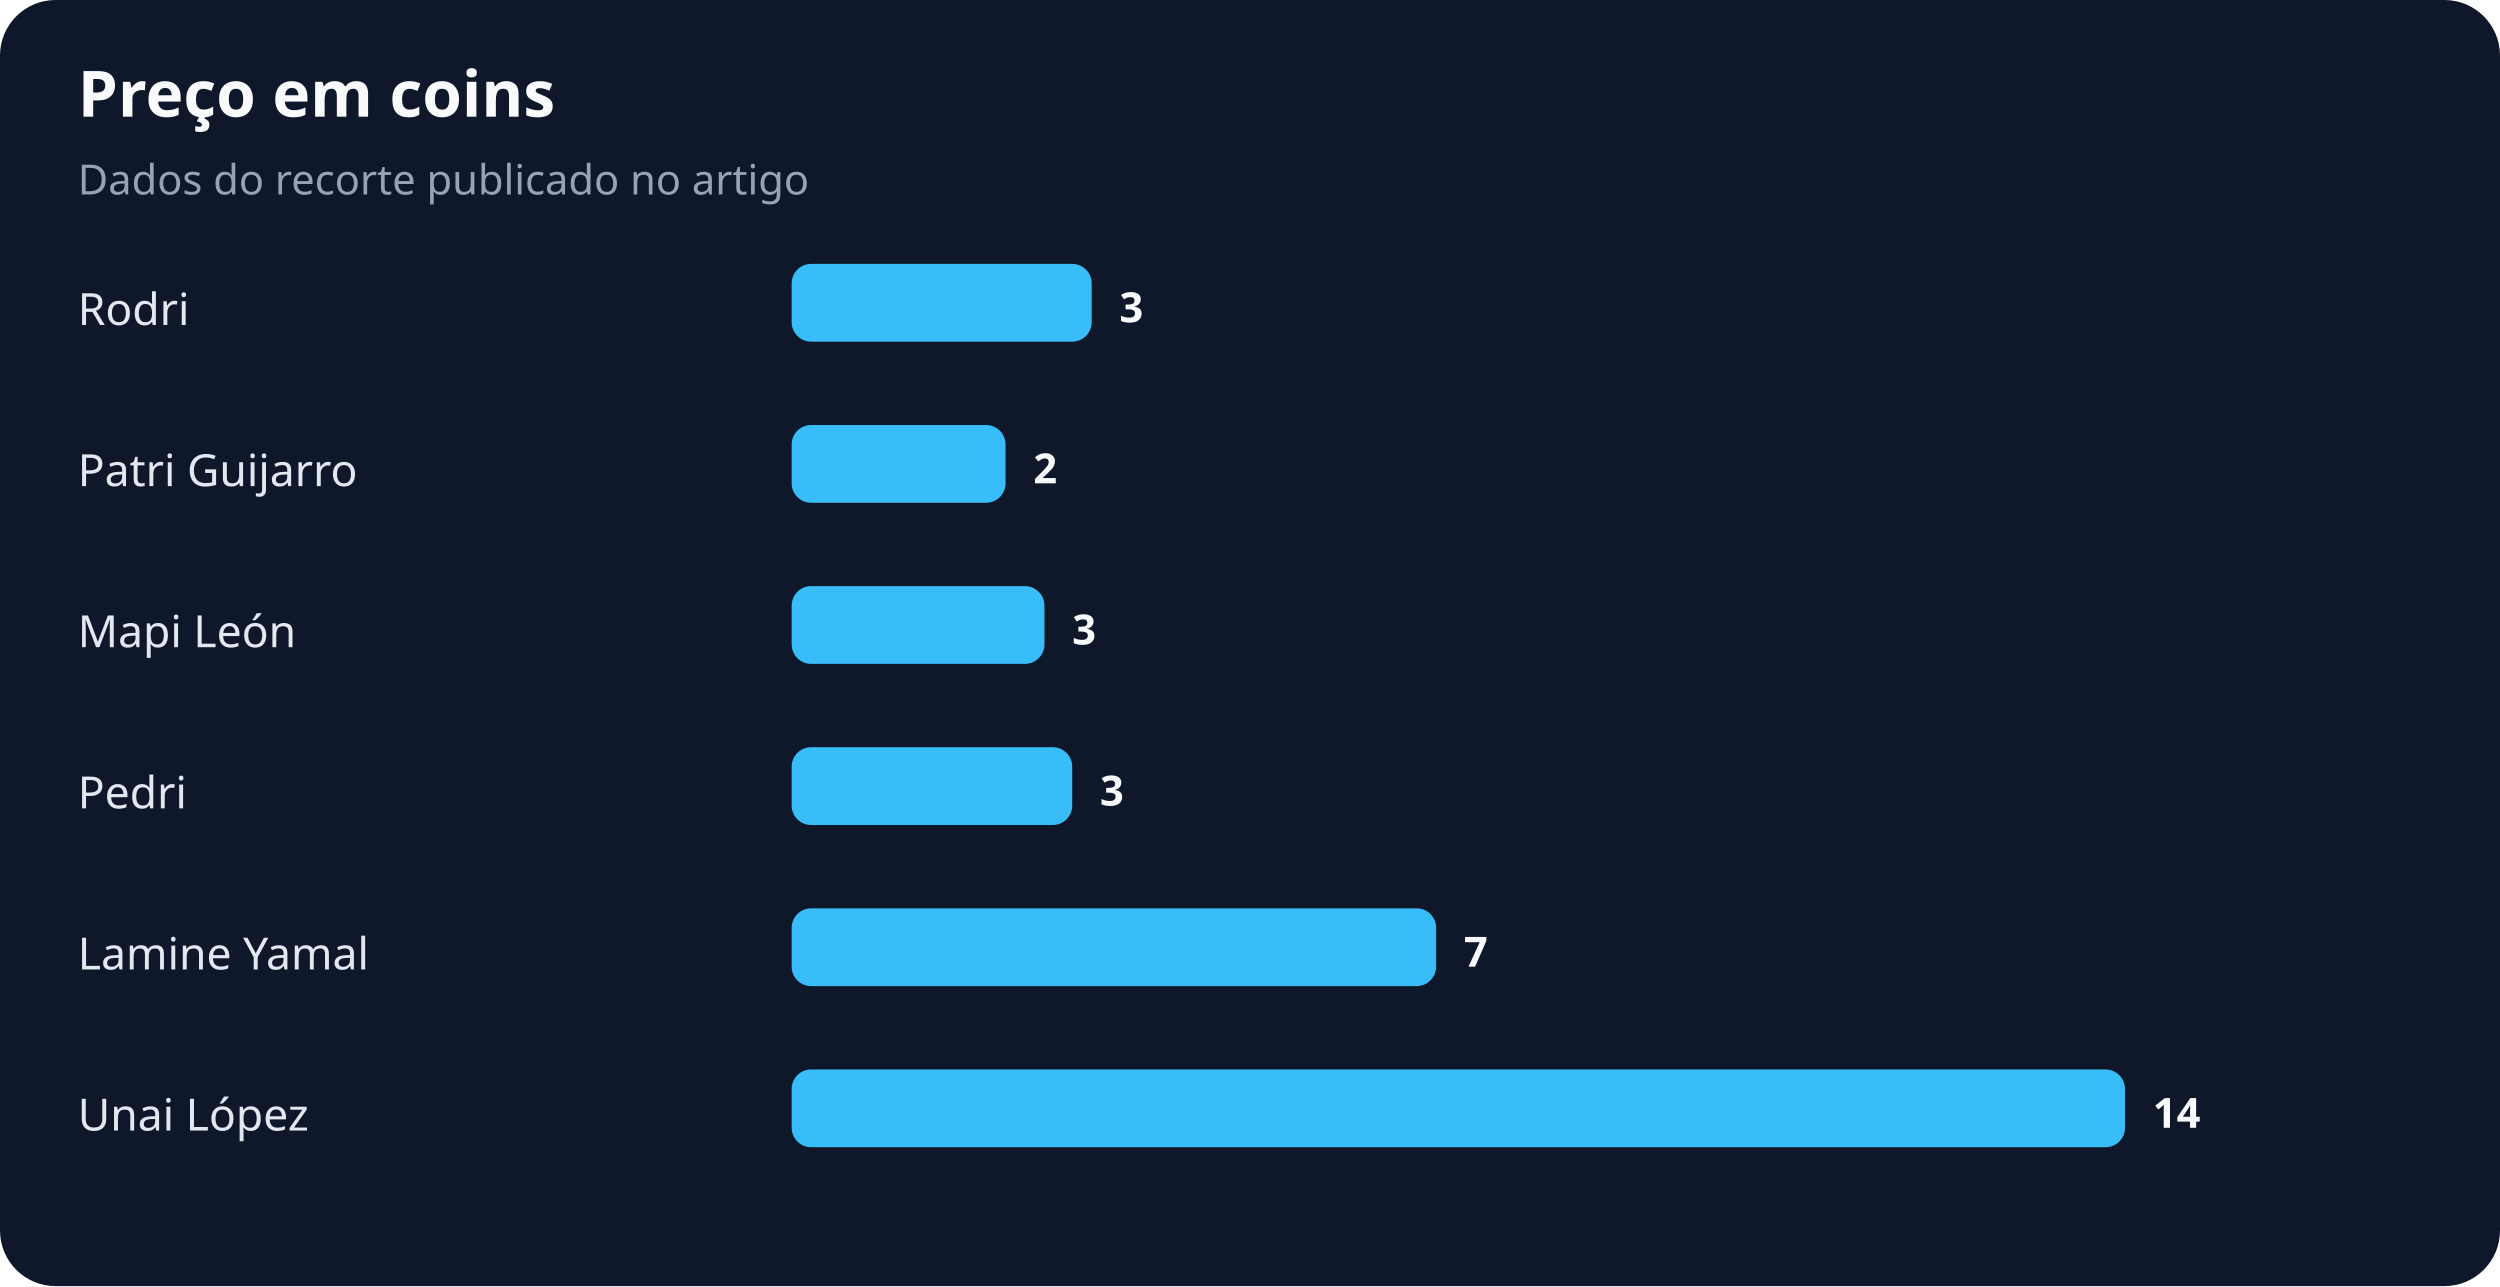
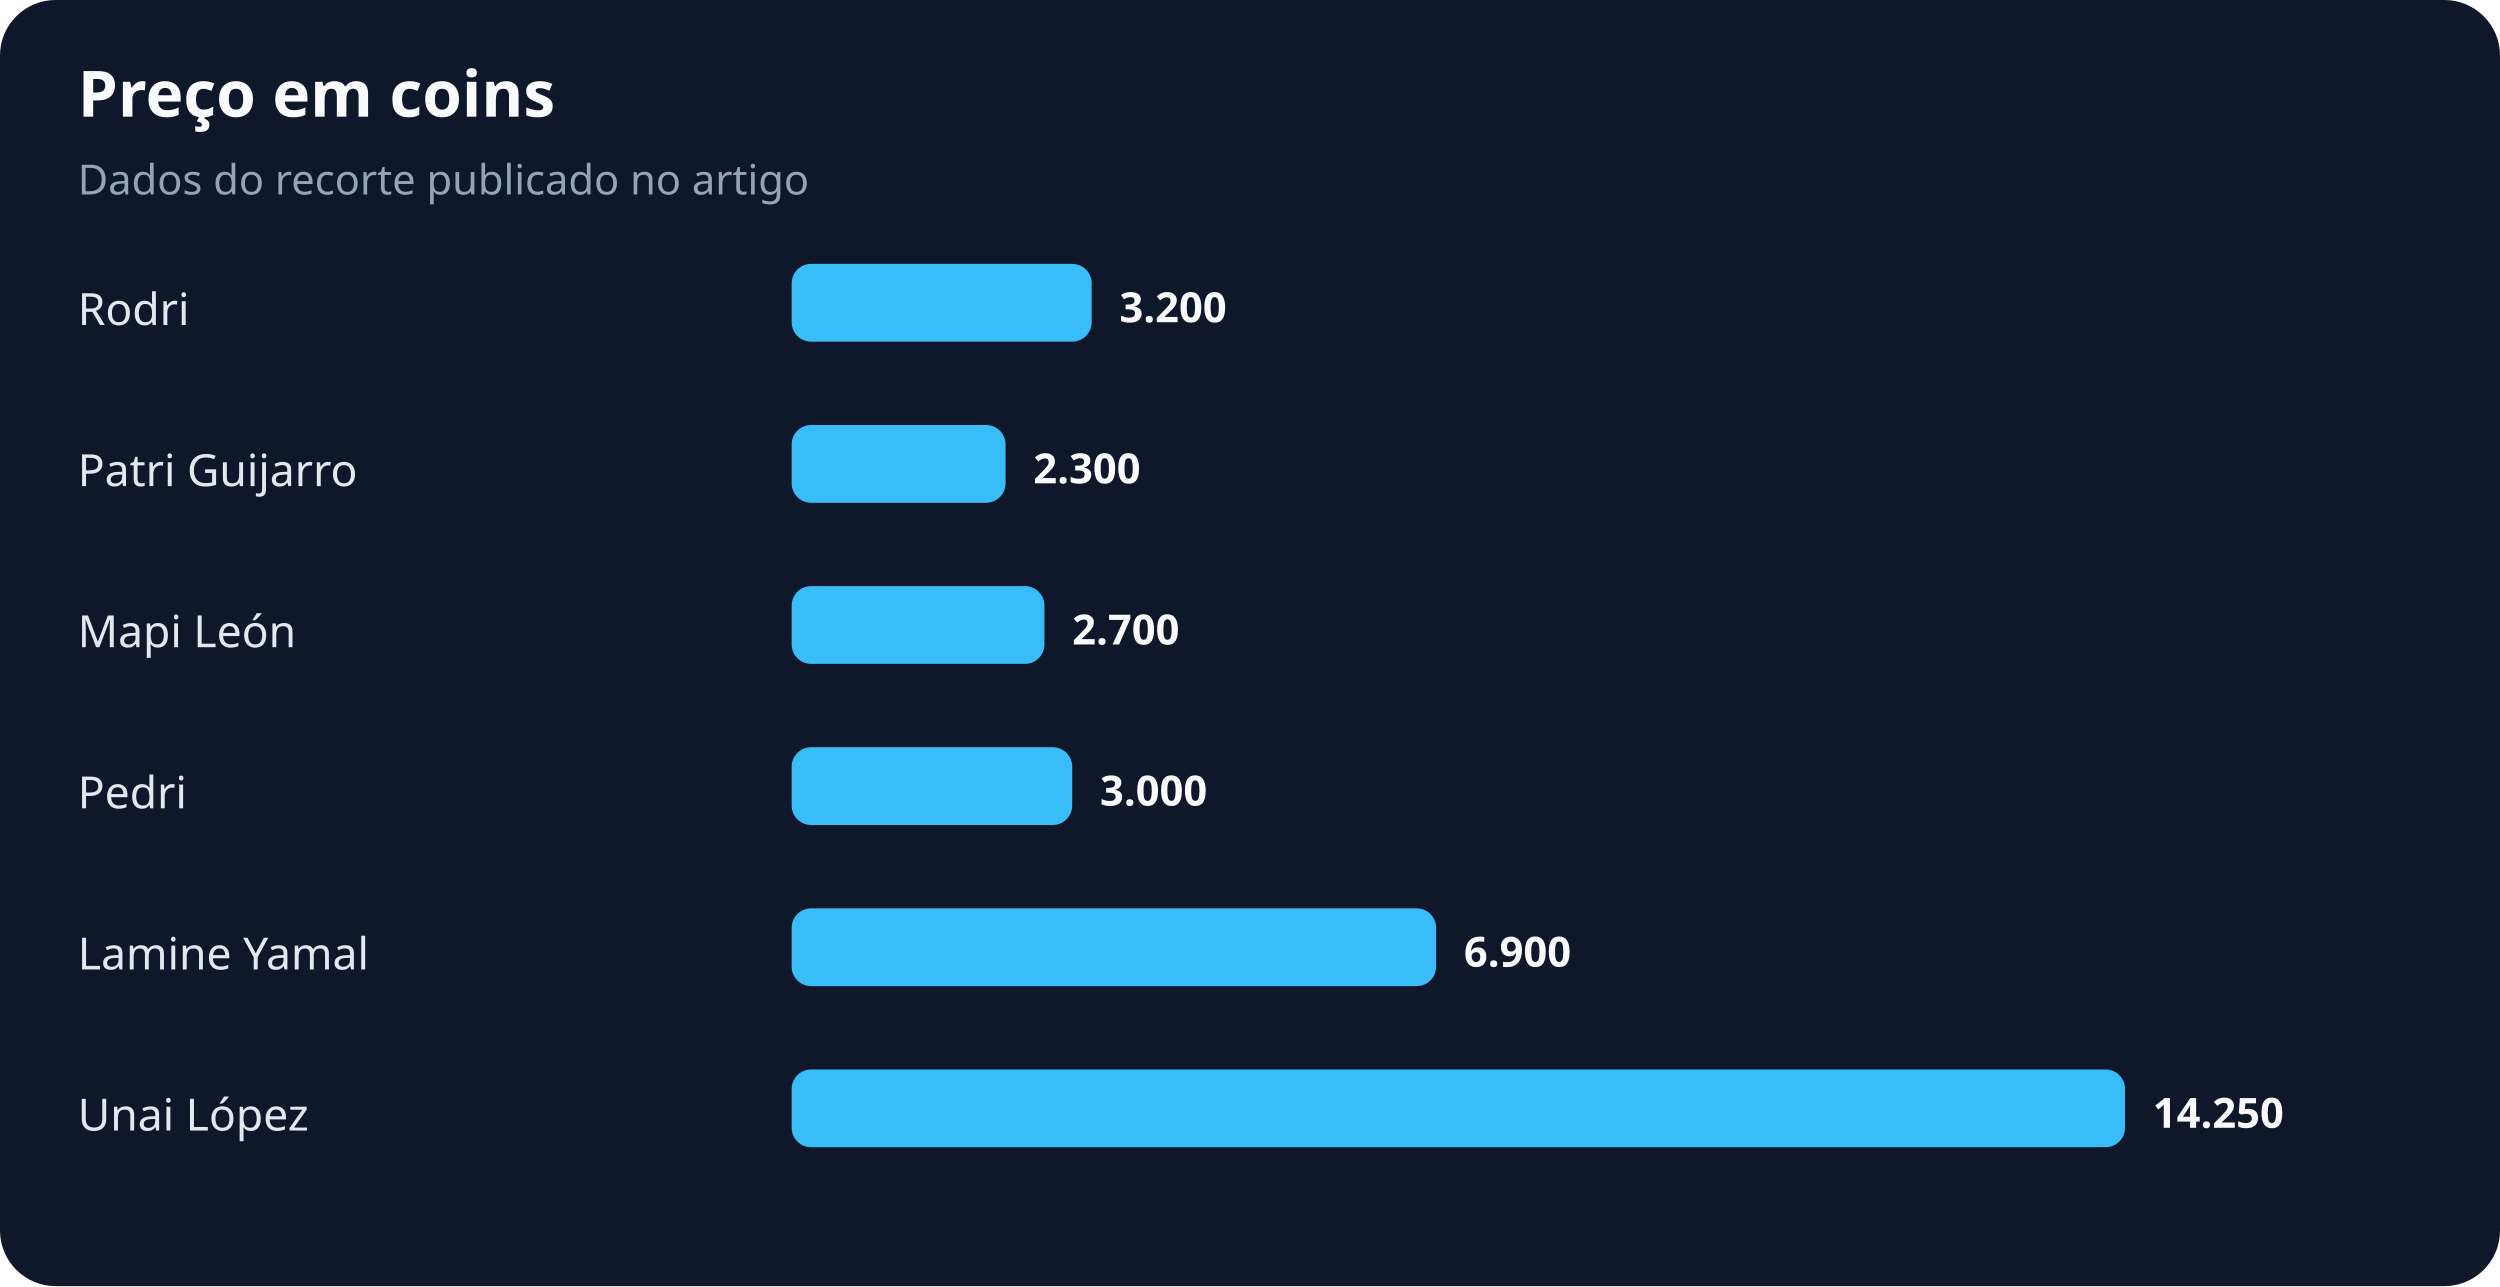
<svg xmlns="http://www.w3.org/2000/svg" width="900" height="463" viewBox="0 0 900 463" role="img" aria-labelledby="title desc">
  <rect width="100%" height="100%" rx="20" fill="#0f172a" />
  <text x="28" y="42" fill="#f8fafc" font-family="system-ui,sans-serif" font-size="23" font-weight="700">Preço em coins</text>
  <text x="28" y="70" fill="#94a3b8" font-family="system-ui,sans-serif" font-size="15">Dados do recorte publicado no artigo</text>
  <text x="28" y="117" fill="#e2e8f0" font-family="system-ui,sans-serif" font-size="16">Rodri</text>
  <rect x="285" y="95" width="108" height="28" rx="7" fill="#38bdf8" />
-   <text x="403" y="116" fill="#f8fafc" font-family="system-ui,sans-serif" font-size="15" font-weight="700">3</text>
+   <text x="403" y="116" fill="#f8fafc" font-family="system-ui,sans-serif" font-size="15" font-weight="700">3.200</text>
  <text x="28" y="175" fill="#e2e8f0" font-family="system-ui,sans-serif" font-size="16">Patri Guijarro</text>
  <rect x="285" y="153" width="77" height="28" rx="7" fill="#38bdf8" />
-   <text x="372" y="174" fill="#f8fafc" font-family="system-ui,sans-serif" font-size="15" font-weight="700">2</text>
+   <text x="372" y="174" fill="#f8fafc" font-family="system-ui,sans-serif" font-size="15" font-weight="700">2.300</text>
  <text x="28" y="233" fill="#e2e8f0" font-family="system-ui,sans-serif" font-size="16">Mapi León</text>
  <rect x="285" y="211" width="91" height="28" rx="7" fill="#38bdf8" />
-   <text x="386" y="232" fill="#f8fafc" font-family="system-ui,sans-serif" font-size="15" font-weight="700">3</text>
+   <text x="386" y="232" fill="#f8fafc" font-family="system-ui,sans-serif" font-size="15" font-weight="700">2.700</text>
  <text x="28" y="291" fill="#e2e8f0" font-family="system-ui,sans-serif" font-size="16">Pedri</text>
  <rect x="285" y="269" width="101" height="28" rx="7" fill="#38bdf8" />
-   <text x="396" y="290" fill="#f8fafc" font-family="system-ui,sans-serif" font-size="15" font-weight="700">3</text>
+   <text x="396" y="290" fill="#f8fafc" font-family="system-ui,sans-serif" font-size="15" font-weight="700">3.000</text>
  <text x="28" y="349" fill="#e2e8f0" font-family="system-ui,sans-serif" font-size="16">Lamine Yamal</text>
  <rect x="285" y="327" width="232" height="28" rx="7" fill="#38bdf8" />
-   <text x="527" y="348" fill="#f8fafc" font-family="system-ui,sans-serif" font-size="15" font-weight="700">7</text>
+   <text x="527" y="348" fill="#f8fafc" font-family="system-ui,sans-serif" font-size="15" font-weight="700">6.900</text>
  <text x="28" y="407" fill="#e2e8f0" font-family="system-ui,sans-serif" font-size="16">Unai López</text>
  <rect x="285" y="385" width="480" height="28" rx="7" fill="#38bdf8" />
-   <text x="775" y="406" fill="#f8fafc" font-family="system-ui,sans-serif" font-size="15" font-weight="700">14</text>
+   <text x="775" y="406" fill="#f8fafc" font-family="system-ui,sans-serif" font-size="15" font-weight="700">14.250</text>
</svg>
